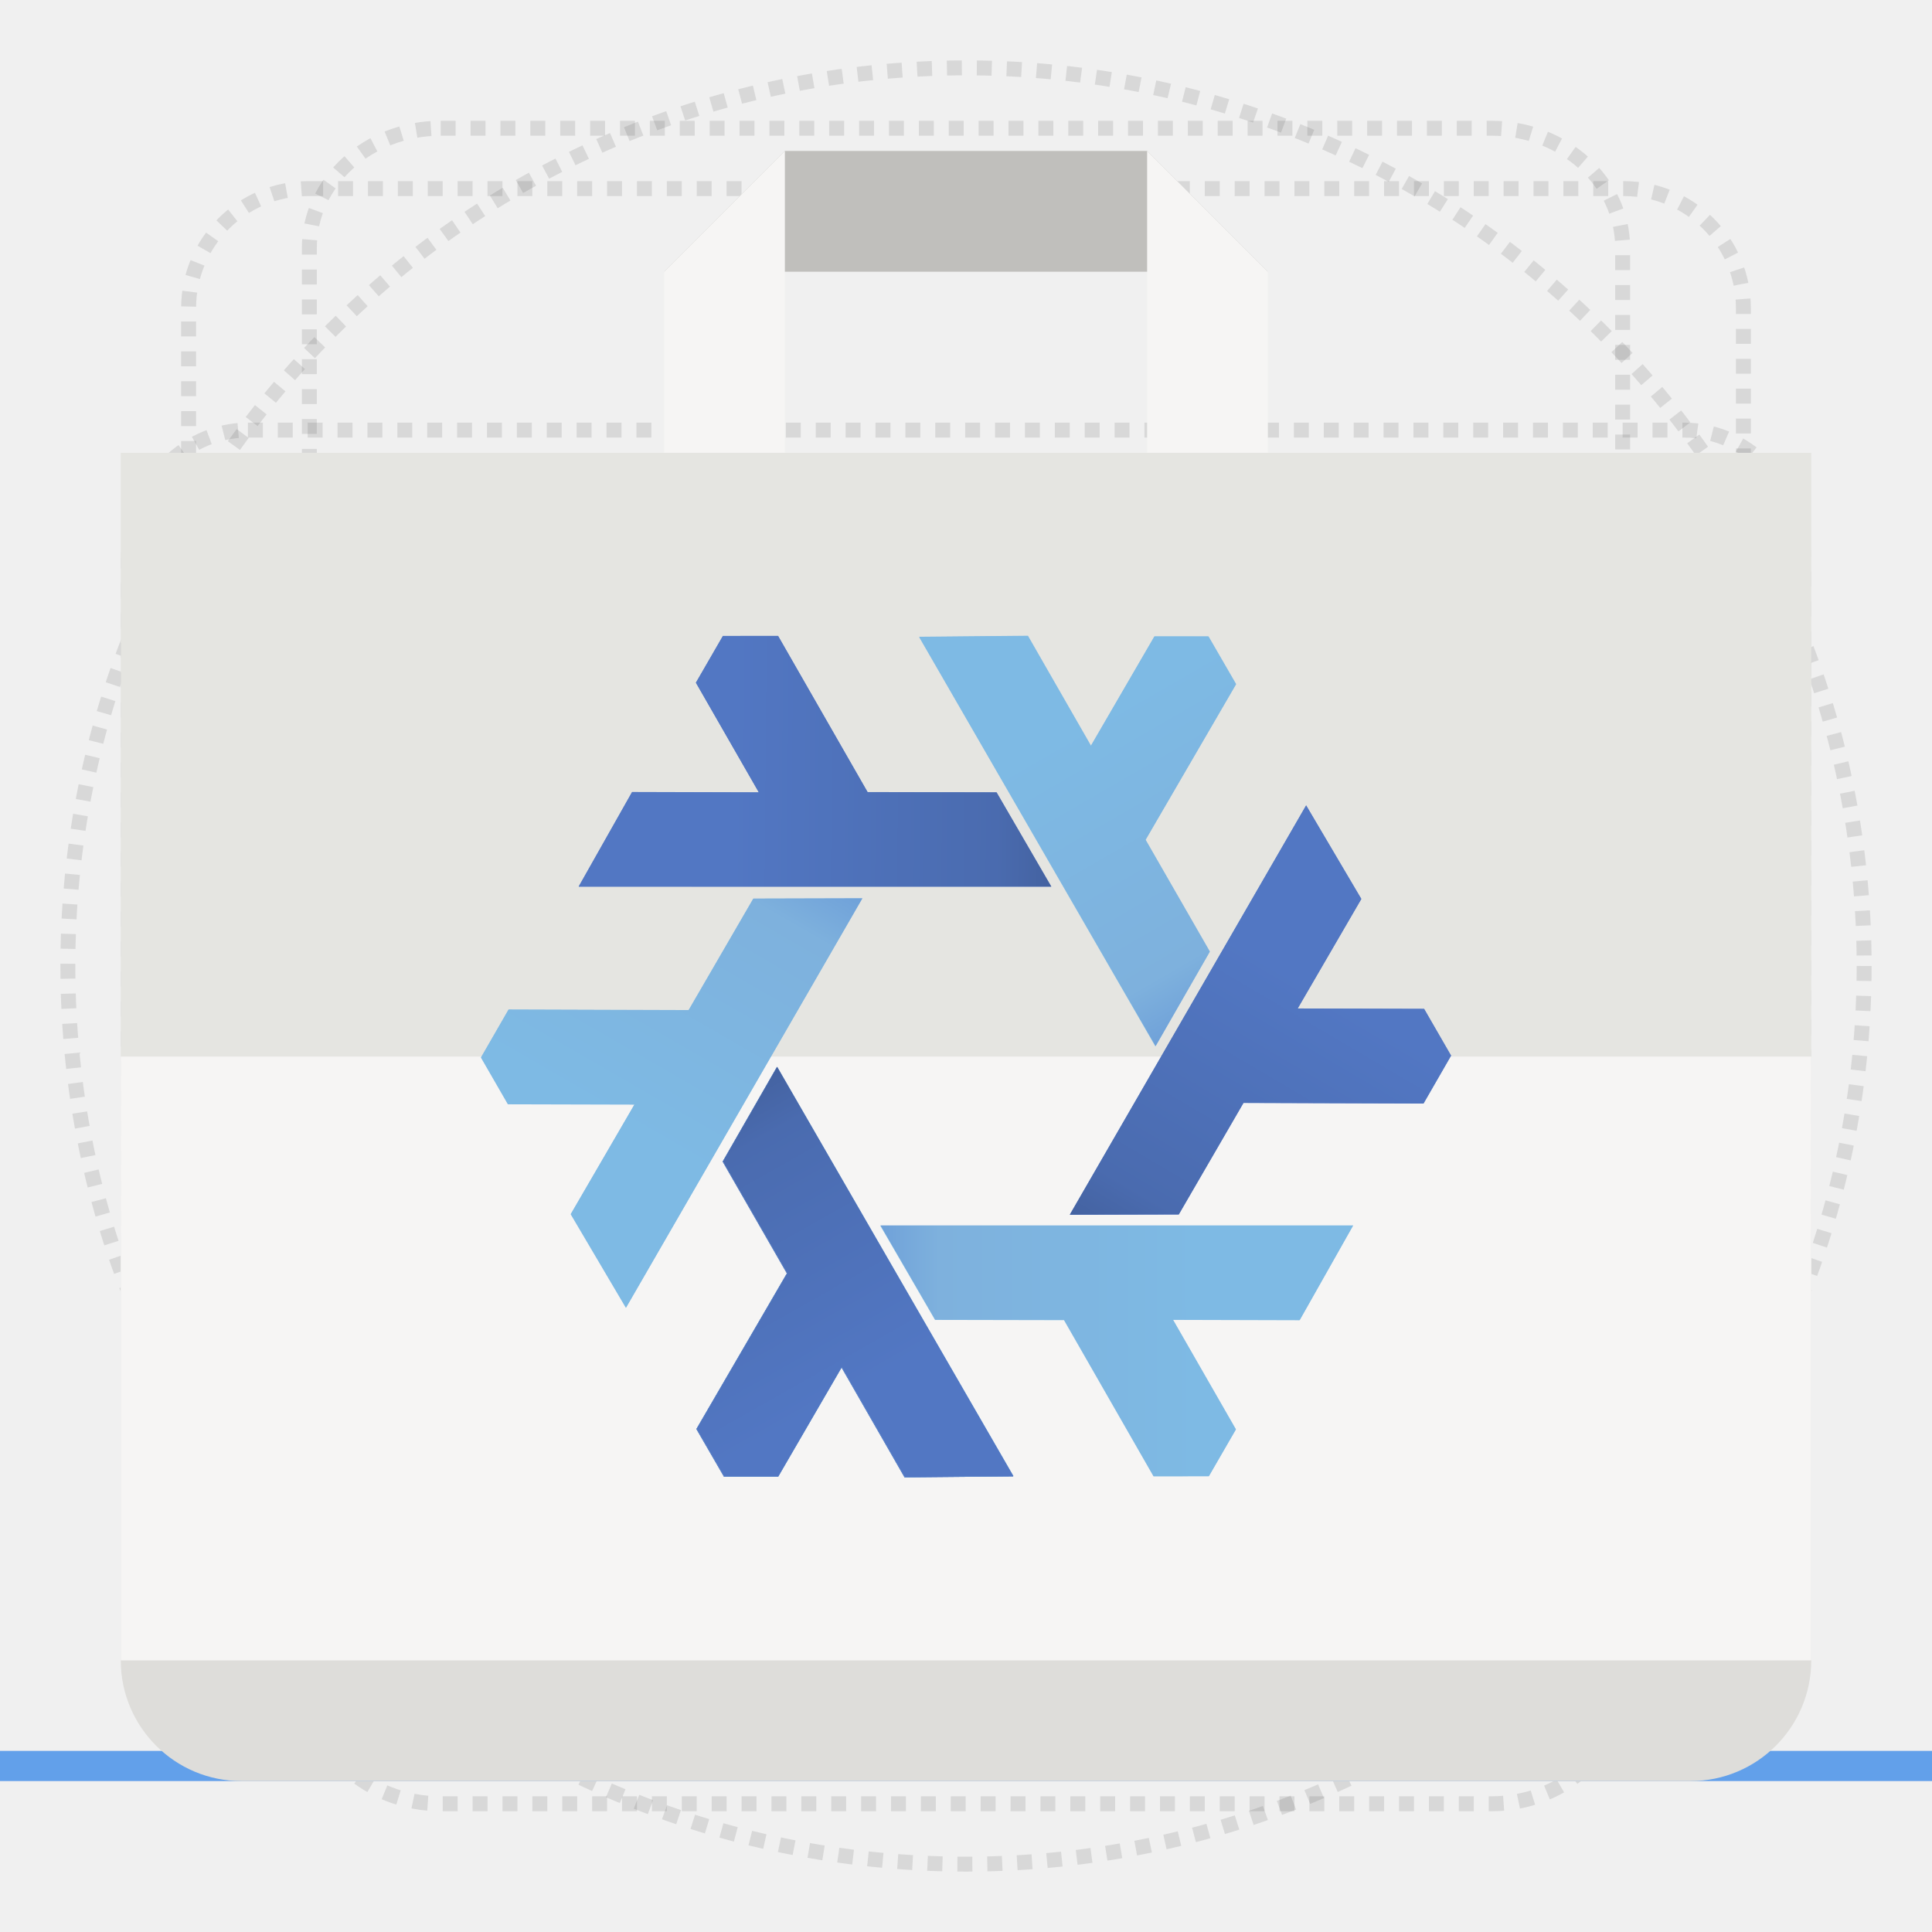
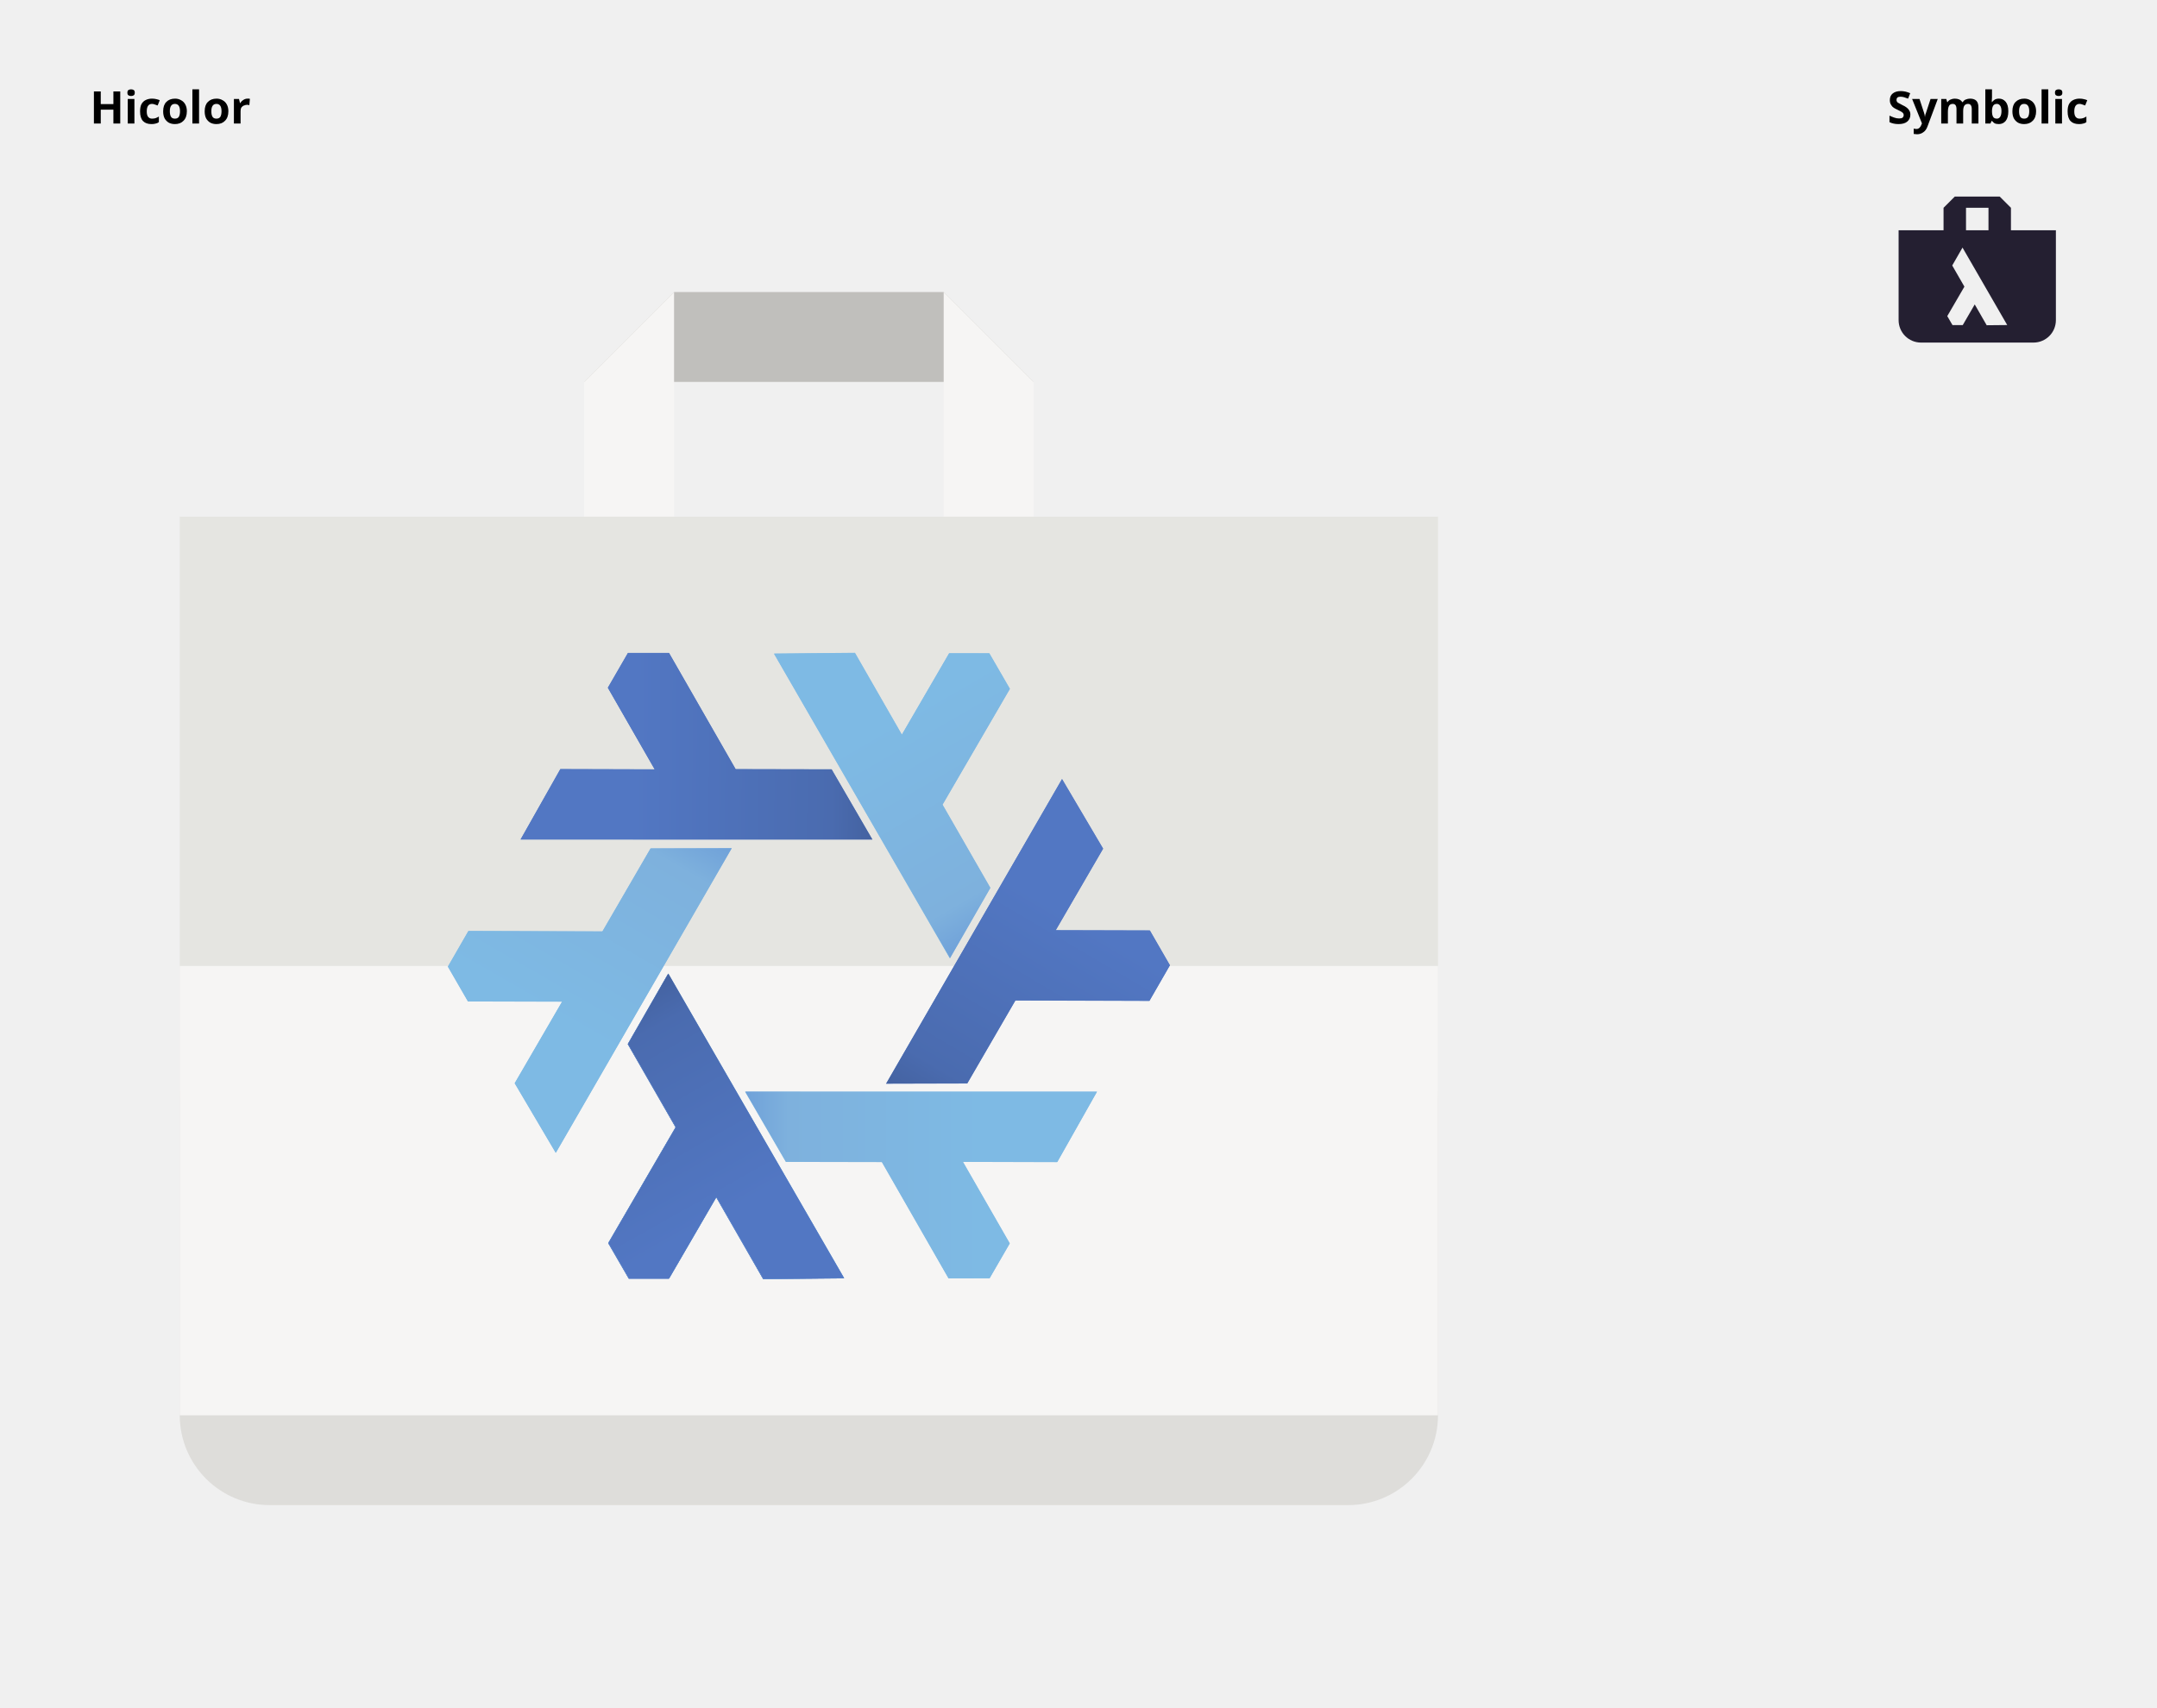
- <svg xmlns="http://www.w3.org/2000/svg" xmlns:xlink="http://www.w3.org/1999/xlink" width="128" height="128" id="svg11300" version="1.0" style="display:inline;enable-background:new" viewBox="0 0 128 128" xml:space="preserve">
+ <svg xmlns="http://www.w3.org/2000/svg" xmlns:xlink="http://www.w3.org/1999/xlink" width="192" height="152" id="svg11300" version="1.0" style="display:inline;enable-background:new" viewBox="0 0 192 152" xml:space="preserve">
  <defs id="defs3">
-     <linearGradient y2="236" x2="96" y1="236" x1="32" gradientTransform="translate(604.8168,170.5864)" gradientUnits="userSpaceOnUse" id="linearGradient1099" xlink:href="#linearGradient1036" />
-     <linearGradient id="linearGradient1036">
-       <stop id="stop1032" offset="0" style="stop-color:#d5d3cf;stop-opacity:1;" />
-       <stop id="stop1034" offset="1" style="stop-color:#f6f5f4;stop-opacity:1" />
+     <linearGradient id="linearGradient10749">
+       <stop style="stop-color:#312c48;stop-opacity:1;" offset="0" id="stop10745" />
+       <stop style="stop-color:#241f31;stop-opacity:1;" offset="1" id="stop10747" />
    </linearGradient>
-     <radialGradient r="32" fy="-76" fx="-244" cy="-76" cx="-244" gradientTransform="matrix(0.8833333,0,0,0.8833333,-460.3502,463.1197)" gradientUnits="userSpaceOnUse" id="radialGradient1103" xlink:href="#linearGradient1069" />
-     <linearGradient id="linearGradient1069">
-       <stop id="stop1065" offset="0" style="stop-color:#d5d3cf;stop-opacity:1" />
-       <stop id="stop1067-1" offset="1" style="stop-color:#949390;stop-opacity:1" />
+     <linearGradient xlink:href="#linearGradient1096" id="linearGradient5591-3" gradientUnits="userSpaceOnUse" gradientTransform="matrix(0.25,0,0,0.25,42.99999,359.5)" x1="48" y1="44" x2="464" y2="44" />
+     <linearGradient id="linearGradient1096">
+       <stop id="stop1084" offset="0" style="stop-color:#3d3846;stop-opacity:1" />
+       <stop style="stop-color:#77767b;stop-opacity:1" offset="0.05" id="stop1086" />
+       <stop id="stop1088" offset="0.1" style="stop-color:#5e5c64;stop-opacity:1" />
+       <stop style="stop-color:#504e56;stop-opacity:1" offset="0.9" id="stop1090" />
+       <stop id="stop1092" offset="0.95" style="stop-color:#77767b;stop-opacity:1" />
+       <stop id="stop1094" offset="1" style="stop-color:#3d3846;stop-opacity:1" />
    </linearGradient>
-     <linearGradient gradientUnits="userSpaceOnUse" y2="232" x2="64" y1="262.5" x1="64" id="linearGradient1027" xlink:href="#linearGradient1025" gradientTransform="translate(-470.5864,432.8168)" />
-     <linearGradient id="linearGradient1025">
-       <stop id="stop1021" offset="0" style="stop-color:#9a9996;stop-opacity:1" />
-       <stop id="stop1023" offset="1" style="stop-color:#77767b;stop-opacity:1" />
+     <linearGradient xlink:href="#linearGradient1110" id="linearGradient2224-6" gradientUnits="userSpaceOnUse" x1="12" y1="232" x2="112.041" y2="252.988" gradientTransform="translate(43,134.5)" />
+     <linearGradient id="linearGradient1110">
+       <stop style="stop-color:#77767b;stop-opacity:1" offset="0" id="stop1102" />
+       <stop style="stop-color:#9a9996;stop-opacity:1" offset="0.384" id="stop1104" />
+       <stop style="stop-color:#77767b;stop-opacity:1" offset="0.721" id="stop1106" />
+       <stop style="stop-color:#68666f;stop-opacity:1" offset="1" id="stop1108" />
    </linearGradient>
-     <clipPath clipPathUnits="userSpaceOnUse" id="clipPath1609-7">
-       <path id="path1611-5" d="m 252,116 28,-28 v -8 h -36 v 36 z" style="fill:#e74747;stroke:none;stroke-width:0.25px;stroke-linecap:butt;stroke-linejoin:miter;stroke-opacity:1" />
-     </clipPath>
    <linearGradient id="linearGradient5562">
      <stop style="stop-color:#699ad7;stop-opacity:1" offset="0" id="stop5564" />
      <stop id="stop5566" offset="0.243" style="stop-color:#7eb1dd;stop-opacity:1" />
      <stop style="stop-color:#7ebae4;stop-opacity:1" offset="1" id="stop5568" />
    </linearGradient>
    <linearGradient id="linearGradient5053">
      <stop style="stop-color:#415e9a;stop-opacity:1" offset="0" id="stop5055" />
      <stop id="stop5057" offset="0.232" style="stop-color:#4a6baf;stop-opacity:1" />
      <stop style="stop-color:#5277c3;stop-opacity:1" offset="1" id="stop5059" />
    </linearGradient>
    <linearGradient id="linearGradient5960">
      <stop id="stop5962" offset="0" style="stop-color:#637ddf;stop-opacity:1" />
      <stop style="stop-color:#649afa;stop-opacity:1" offset="0.232" id="stop5964" />
      <stop id="stop5966" offset="1" style="stop-color:#719efa;stop-opacity:1" />
    </linearGradient>
    <linearGradient id="linearGradient5867">
      <stop style="stop-color:#7363df;stop-opacity:1" offset="0" id="stop5869" />
      <stop id="stop5871" offset="0.232" style="stop-color:#6478fa;stop-opacity:1" />
      <stop style="stop-color:#719efa;stop-opacity:1" offset="1" id="stop5873" />
    </linearGradient>
-     <linearGradient y2="515.971" x2="282.261" y1="338.624" x1="213.956" gradientTransform="translate(983.3608,601.3889)" gradientUnits="userSpaceOnUse" id="linearGradient5855" xlink:href="#linearGradient5960" />
    <linearGradient y2="515.971" x2="282.261" y1="338.624" x1="213.956" gradientTransform="translate(-197.7517,-337.1451)" gradientUnits="userSpaceOnUse" id="linearGradient5855-8" xlink:href="#linearGradient5867" />
    <linearGradient y2="247.582" x2="-702.753" y1="102.747" x1="-775.208" gradientTransform="translate(983.3608,601.3889)" gradientUnits="userSpaceOnUse" id="linearGradient4544" xlink:href="#linearGradient5960" />
    <clipPath id="clipPath4501" clipPathUnits="userSpaceOnUse">
      <circle r="241.066" cy="686.095" cx="335.14" id="circle4503" style="color:#000000;clip-rule:nonzero;display:inline;overflow:visible;visibility:visible;opacity:1;isolation:auto;mix-blend-mode:normal;color-interpolation:sRGB;color-interpolation-filters:linearRGB;solid-color:#000000;solid-opacity:1;fill:#adadad;fill-opacity:1;fill-rule:evenodd;stroke:none;stroke-width:3;stroke-linecap:butt;stroke-linejoin:round;stroke-miterlimit:4;stroke-dasharray:none;stroke-dashoffset:0;stroke-opacity:1;marker:none;color-rendering:auto;image-rendering:auto;shape-rendering:auto;text-rendering:auto;enable-background:accumulate" />
    </clipPath>
    <clipPath id="clipPath5410" clipPathUnits="userSpaceOnUse">
      <circle r="241.137" cy="340.99" cx="335.981" id="circle5412" style="color:#000000;clip-rule:nonzero;display:inline;overflow:visible;visibility:visible;opacity:1;isolation:auto;mix-blend-mode:normal;color-interpolation:sRGB;color-interpolation-filters:linearRGB;solid-color:#000000;solid-opacity:1;fill:#ffffff;fill-opacity:1;fill-rule:evenodd;stroke:none;stroke-width:3;stroke-linecap:butt;stroke-linejoin:round;stroke-miterlimit:4;stroke-dasharray:none;stroke-dashoffset:0;stroke-opacity:1;marker:none;color-rendering:auto;image-rendering:auto;shape-rendering:auto;text-rendering:auto;enable-background:accumulate" />
    </clipPath>
    <linearGradient xlink:href="#linearGradient5053" id="linearGradient5137" gradientUnits="userSpaceOnUse" gradientTransform="translate(864.5506,-2197.497)" x1="-584.199" y1="782.336" x2="-496.297" y2="937.714" />
    <linearGradient xlink:href="#linearGradient5562" id="linearGradient5162" gradientUnits="userSpaceOnUse" gradientTransform="translate(70.50506,-1761.308)" x1="200.597" y1="351.411" x2="290.087" y2="506.188" />
+     <linearGradient xlink:href="#linearGradient10749" id="linearGradient10751" x1="109.134" y1="414.366" x2="109.134" y2="318.176" gradientUnits="userSpaceOnUse" gradientTransform="translate(113.7786,108.6086)" />
+     <linearGradient y2="515.971" x2="282.261" y1="338.624" x1="213.956" gradientTransform="translate(983.3608,601.3889)" gradientUnits="userSpaceOnUse" id="linearGradient5855" xlink:href="#linearGradient5960" />
    <linearGradient xlink:href="#linearGradient5562" id="linearGradient4328" gradientUnits="userSpaceOnUse" gradientTransform="translate(70.65034,-1055.151)" x1="200.597" y1="351.411" x2="290.087" y2="506.188" />
    <linearGradient xlink:href="#linearGradient5053" id="linearGradient4330" gradientUnits="userSpaceOnUse" gradientTransform="translate(864.6959,-1491.341)" x1="-584.199" y1="782.336" x2="-496.297" y2="937.714" />
  </defs>
-   <g id="layer1" style="display:inline" transform="translate(0,-172)">
+   <g id="layer1" style="display:inline" transform="translate(8,-156)">
+     <g id="layer4" style="display:inline">
+       <rect y="172" x="9.2651362e-08" height="128" width="128" id="hicolor" style="display:inline;overflow:visible;visibility:visible;fill:#f0f0f0;fill-opacity:0;fill-rule:nonzero;stroke:none;stroke-width:0.5;marker:none;enable-background:accumulate" />
+       <rect style="display:inline;overflow:visible;visibility:visible;fill:#f0f0f0;fill-opacity:0;fill-rule:nonzero;stroke:none;stroke-width:0.5;marker:none;enable-background:accumulate" id="symbolic" width="16" height="16" x="160" y="172" />
+     </g>
    <g id="layer2" style="display:inline">
      <g style="display:inline;fill:#000000;enable-background:new" transform="matrix(7.991171,0,0,8.003641,-167.7909,-4846.078)" id="g12027" />
-       <rect style="display:inline;overflow:visible;visibility:visible;fill:#f0f0f0;fill-opacity:1;fill-rule:nonzero;stroke:none;stroke-width:0.5;marker:none;enable-background:accumulate" id="rect13805" width="128" height="128" x="9.2651362e-08" y="172" />
+       <rect style="display:inline;overflow:visible;visibility:visible;fill:#f0f0f0;fill-opacity:1;fill-rule:nonzero;stroke:none;stroke-width:0.5;marker:none;enable-background:accumulate" id="128" width="128" height="128" x="9.2651362e-08" y="172" />
      <g id="g883" style="fill:none;fill-opacity:0.251;stroke:#a579b3;stroke-opacity:1" transform="translate(-24,24)" />
      <g id="g900" style="fill:none;fill-opacity:0.251;stroke:#a579b3;stroke-opacity:1" transform="translate(-24,24)" />
-       <rect y="172" x="160" height="16" width="16" id="rect859" style="display:inline;overflow:visible;visibility:visible;fill:#f0f0f0;fill-opacity:1;fill-rule:nonzero;stroke:none;stroke-width:0.5;marker:none;enable-background:accumulate" />
-       <text xml:space="preserve" style="font-style:normal;font-variant:normal;font-weight:bold;font-stretch:normal;font-size:4px;line-height:125%;font-family:Cantarell;-inkscape-font-specification:'Cantarell, Bold';text-align:start;writing-mode:lr-tb;text-anchor:start;display:inline;fill:#000000;fill-opacity:1;stroke:none;stroke-width:0.333;enable-background:new" x="0" y="164" id="text863">
-         <tspan style="font-size:4px;stroke-width:0.333" id="tspan861" x="0" y="164">Hicolor</tspan>
+       <rect y="172" x="160" height="16" width="16" id="16" style="display:inline;overflow:visible;visibility:visible;fill:#f0f0f0;fill-opacity:1;fill-rule:nonzero;stroke:none;stroke-width:0.5;marker:none;enable-background:accumulate" />
+       <text xml:space="preserve" style="font-style:normal;font-variant:normal;font-weight:bold;font-stretch:normal;font-size:4px;line-height:125%;font-family:Cantarell;-inkscape-font-specification:'Cantarell, Bold';text-align:start;writing-mode:lr-tb;text-anchor:start;display:inline;fill:#000000;fill-opacity:1;stroke:none;stroke-width:0.333;enable-background:new" x="0" y="167" id="text863">
+         <tspan style="font-size:4px;stroke-width:0.333" id="tspan861" x="0" y="167">Hicolor</tspan>
      </text>
-       <text id="text867" y="164" x="160" style="font-style:normal;font-variant:normal;font-weight:bold;font-stretch:normal;font-size:4px;line-height:125%;font-family:Cantarell;-inkscape-font-specification:'Cantarell, Bold';text-align:start;writing-mode:lr-tb;text-anchor:start;display:inline;fill:#000000;fill-opacity:1;stroke:none;stroke-width:0.333;enable-background:new" xml:space="preserve">
-         <tspan y="164" x="160" id="tspan865" style="font-size:4px;stroke-width:0.333">Symbolic</tspan>
+       <text id="text867" y="167" x="160" style="font-style:normal;font-variant:normal;font-weight:bold;font-stretch:normal;font-size:4px;line-height:125%;font-family:Cantarell;-inkscape-font-specification:'Cantarell, Bold';text-align:start;writing-mode:lr-tb;text-anchor:start;display:inline;fill:#000000;fill-opacity:1;stroke:none;stroke-width:0.333;enable-background:new" xml:space="preserve">
+         <tspan y="167" x="160" id="tspan865" style="font-size:4px;stroke-width:0.333">Symbolic</tspan>
      </text>
    </g>
-     <g id="layer9" style="display:inline" />
-     <g id="layer3" style="display:inline">
+     <g id="layer9" style="display:inline">
+       <g id="g1001" transform="translate(-43,-134.5)" style="display:none">
+         <rect style="display:inline;fill:url(#linearGradient5591-3);fill-opacity:1;stroke:none;stroke-width:0.25;stroke-linecap:butt;stroke-linejoin:miter;stroke-miterlimit:4;stroke-dasharray:none;stroke-dashoffset:0;stroke-opacity:1;marker:none;marker-start:none;marker-mid:none;marker-end:none;paint-order:normal;enable-background:new" id="rect5550-7" width="104" height="94" x="55" y="328.5" rx="8" ry="8" />
+         <rect ry="8" rx="8" y="318.5" x="55" height="96" width="104" id="rect211-5" style="font-variation-settings:normal;display:inline;fill:url(#linearGradient2224-6);fill-opacity:1;stroke:none;stroke-width:0.011px;stroke-linecap:butt;stroke-linejoin:miter;stroke-miterlimit:4;stroke-dasharray:none;stroke-dashoffset:0;stroke-opacity:1;marker:none;marker-start:none;marker-mid:none;marker-end:none;paint-order:normal;enable-background:new;stop-color:#000000" />
+         <rect y="429.109" x="170.779" height="92" width="100" id="rect5552-3" style="font-variation-settings:normal;display:inline;fill:url(#linearGradient10751);fill-opacity:1;stroke:none;stroke-width:0.011px;stroke-linecap:butt;stroke-linejoin:miter;stroke-miterlimit:4;stroke-dasharray:none;stroke-dashoffset:0;stroke-opacity:1;marker:none;marker-start:none;marker-mid:none;marker-end:none;paint-order:normal;enable-background:new;stop-color:#000000" rx="6" />
+       </g>
+       <g id="g3934" style="display:inline;enable-background:new" transform="translate(-2.8008857e-5,-8.8e-4)">
+         <g id="g248" transform="translate(2.8101508e-5,174.0009)">
+           <path d="m 44,16 8,-8 h 24 l 8,8 z m 0,0" fill="#c0bfbc" id="path215" style="display:inline" />
+           <path d="m 52,8 -8,8 v 16 h 8 z m 0,0" fill="#f6f5f4" id="path217" style="display:inline" />
+           <path d="m 76,8 8,8 v 16 h -8 z m 0,0" fill="#f6f5f4" id="path219" style="display:inline" />
+           <path d="m 16,72 h 96 c 4.418,0 8,3.582 8,8 v 28 c 0,4.418 -3.582,8 -8,8 H 16 c -4.418,0 -8,-3.582 -8,-8 V 80 c 0,-4.418 3.582,-8 8,-8 z m 0,0" fill="#deddda" id="path221" style="display:inline" />
+           <path d="m 8,28 h 112 v 80 H 8 Z m 0,0" fill="#e5e5e1" id="path223" style="display:inline" />
+           <path d="m 8,68 h 112 v 40 H 8 Z m 0,0" fill="#f6f5f4" id="path225" style="display:inline" />
+         </g>
+         <g id="g586" transform="matrix(0.1281088,0,0,0.1281088,31.86155,214.137)">
+           <g id="layer7" style="display:none" transform="translate(-23.75651,-24.84972)">
+             <rect transform="translate(-132.5822,958.0402)" style="color:#000000;clip-rule:nonzero;display:inline;overflow:visible;visibility:visible;opacity:1;isolation:auto;mix-blend-mode:normal;color-interpolation:sRGB;color-interpolation-filters:linearRGB;solid-color:#000000;solid-opacity:1;fill:#ffffff;fill-opacity:1;fill-rule:evenodd;stroke:none;stroke-width:3;stroke-linecap:butt;stroke-linejoin:round;stroke-miterlimit:4;stroke-dasharray:none;stroke-dashoffset:0;stroke-opacity:1;marker:none;color-rendering:auto;image-rendering:auto;shape-rendering:auto;text-rendering:auto;enable-background:accumulate" id="rect5389" width="1543.428" height="483.744" x="132.582" y="-957.778" />
+           </g>
+           <g id="layer6-1" style="display:none" transform="translate(-156.3387,933.1905)">
+             <rect y="-958.028" x="132.651" height="484.304" width="550.416" id="rect5379-2" style="color:#000000;clip-rule:nonzero;display:inline;overflow:visible;visibility:visible;opacity:1;isolation:auto;mix-blend-mode:normal;color-interpolation:sRGB;color-interpolation-filters:linearRGB;solid-color:#000000;solid-opacity:1;fill:#5c201e;fill-opacity:1;fill-rule:evenodd;stroke:none;stroke-width:3;stroke-linecap:butt;stroke-linejoin:round;stroke-miterlimit:4;stroke-dasharray:none;stroke-dashoffset:0;stroke-opacity:1;marker:none;color-rendering:auto;image-rendering:auto;shape-rendering:auto;text-rendering:auto;enable-background:accumulate" />
+             <rect style="color:#000000;clip-rule:nonzero;display:inline;overflow:visible;visibility:visible;opacity:1;isolation:auto;mix-blend-mode:normal;color-interpolation:sRGB;color-interpolation-filters:linearRGB;solid-color:#000000;solid-opacity:1;fill:#c24a46;fill-opacity:1;fill-rule:evenodd;stroke:none;stroke-width:3;stroke-linecap:butt;stroke-linejoin:round;stroke-miterlimit:4;stroke-dasharray:none;stroke-dashoffset:0;stroke-opacity:1;marker:none;color-rendering:auto;image-rendering:auto;shape-rendering:auto;text-rendering:auto;enable-background:accumulate" id="rect5372-7" width="501.944" height="434.304" x="156.123" y="-933.028" />
+             <rect style="color:#000000;clip-rule:nonzero;display:inline;overflow:visible;visibility:visible;opacity:1;isolation:auto;mix-blend-mode:normal;color-interpolation:sRGB;color-interpolation-filters:linearRGB;solid-color:#000000;solid-opacity:1;fill:#d98d8a;fill-opacity:1;fill-rule:evenodd;stroke:none;stroke-width:3;stroke-linecap:butt;stroke-linejoin:round;stroke-miterlimit:4;stroke-dasharray:none;stroke-dashoffset:0;stroke-opacity:1;marker:none;color-rendering:auto;image-rendering:auto;shape-rendering:auto;text-rendering:auto;enable-background:accumulate" id="rect5381-0" width="24.94" height="24.94" x="658.028" y="-958.04" />
+           </g>
+           <g id="layer1-6-9" style="display:inline" transform="translate(-156.3387,933.1905)">
+             <path style="color:#000000;clip-rule:nonzero;display:inline;overflow:visible;visibility:visible;opacity:1;isolation:auto;mix-blend-mode:normal;color-interpolation:sRGB;color-interpolation-filters:linearRGB;solid-color:#000000;solid-opacity:1;fill:#5277c3;fill-opacity:1;fill-rule:evenodd;stroke:none;stroke-width:3;stroke-linecap:butt;stroke-linejoin:round;stroke-miterlimit:4;stroke-dasharray:none;stroke-dashoffset:0;stroke-opacity:1;color-rendering:auto;image-rendering:auto;shape-rendering:auto;text-rendering:auto;enable-background:accumulate" d="m 309.404,-710.252 122.197,211.675 -56.157,0.527 -32.624,-56.869 -32.856,56.565 -27.902,-0.011 -14.291,-24.69 46.81,-80.49 -33.229,-57.826 z" id="path4861-3" />
+             <path style="color:#000000;clip-rule:nonzero;display:inline;overflow:visible;visibility:visible;opacity:1;isolation:auto;mix-blend-mode:normal;color-interpolation:sRGB;color-interpolation-filters:linearRGB;solid-color:#000000;solid-opacity:1;fill:#7ebae4;fill-opacity:1;fill-rule:evenodd;stroke:none;stroke-width:3;stroke-linecap:butt;stroke-linejoin:round;stroke-miterlimit:4;stroke-dasharray:none;stroke-dashoffset:0;stroke-opacity:1;color-rendering:auto;image-rendering:auto;shape-rendering:auto;text-rendering:auto;enable-background:accumulate" d="m 353.509,-797.443 -122.218,211.663 -28.535,-48.37 32.938,-56.688 -65.415,-0.172 -13.941,-24.17 14.236,-24.721 93.112,0.294 33.464,-57.69 z" id="use4863-6" />
+             <path style="color:#000000;clip-rule:nonzero;display:inline;overflow:visible;visibility:visible;opacity:1;isolation:auto;mix-blend-mode:normal;color-interpolation:sRGB;color-interpolation-filters:linearRGB;solid-color:#000000;solid-opacity:1;fill:#7ebae4;fill-opacity:1;fill-rule:evenodd;stroke:none;stroke-width:3;stroke-linecap:butt;stroke-linejoin:round;stroke-miterlimit:4;stroke-dasharray:none;stroke-dashoffset:0;stroke-opacity:1;color-rendering:auto;image-rendering:auto;shape-rendering:auto;text-rendering:auto;enable-background:accumulate" d="m 362.885,-628.243 244.414,0.012 -27.622,48.897 -65.562,-0.182 32.559,56.737 -13.961,24.159 -28.527,0.032 -46.301,-80.784 -66.693,-0.135 z" id="use4865-0" />
+             <path style="color:#000000;clip-rule:nonzero;display:inline;overflow:visible;visibility:visible;opacity:1;isolation:auto;mix-blend-mode:normal;color-interpolation:sRGB;color-interpolation-filters:linearRGB;solid-color:#000000;solid-opacity:1;fill:#7ebae4;fill-opacity:1;fill-rule:evenodd;stroke:none;stroke-width:3;stroke-linecap:butt;stroke-linejoin:round;stroke-miterlimit:4;stroke-dasharray:none;stroke-dashoffset:0;stroke-opacity:1;color-rendering:auto;image-rendering:auto;shape-rendering:auto;text-rendering:auto;enable-background:accumulate" d="m 505.143,-720.989 -122.197,-211.675 56.157,-0.527 32.624,56.869 32.856,-56.565 27.902,0.011 14.291,24.69 -46.81,80.49 33.229,57.826 z" id="use4867-6" />
+             <path id="path4873-2" d="m 309.404,-710.252 122.197,211.675 -56.157,0.527 -32.624,-56.869 -32.856,56.565 -27.902,-0.011 -14.291,-24.69 46.81,-80.49 -33.229,-57.826 z" style="color:#000000;clip-rule:nonzero;display:inline;overflow:visible;visibility:visible;opacity:1;isolation:auto;mix-blend-mode:normal;color-interpolation:sRGB;color-interpolation-filters:linearRGB;solid-color:#000000;solid-opacity:1;fill:#5277c3;fill-opacity:1;fill-rule:evenodd;stroke:none;stroke-width:3;stroke-linecap:butt;stroke-linejoin:round;stroke-miterlimit:4;stroke-dasharray:none;stroke-dashoffset:0;stroke-opacity:1;color-rendering:auto;image-rendering:auto;shape-rendering:auto;text-rendering:auto;enable-background:accumulate" />
+             <path id="use4875-6" d="m 451.336,-803.533 -244.414,-0.012 27.622,-48.897 65.562,0.182 -32.559,-56.737 13.961,-24.159 28.527,-0.032 46.301,80.784 66.693,0.135 z" style="color:#000000;clip-rule:nonzero;display:inline;overflow:visible;visibility:visible;opacity:1;isolation:auto;mix-blend-mode:normal;color-interpolation:sRGB;color-interpolation-filters:linearRGB;solid-color:#000000;solid-opacity:1;fill:#5277c3;fill-opacity:1;fill-rule:evenodd;stroke:none;stroke-width:3;stroke-linecap:butt;stroke-linejoin:round;stroke-miterlimit:4;stroke-dasharray:none;stroke-dashoffset:0;stroke-opacity:1;color-rendering:auto;image-rendering:auto;shape-rendering:auto;text-rendering:auto;enable-background:accumulate" />
+             <path id="use4877-1" d="m 460.872,-633.842 122.218,-211.663 28.535,48.37 -32.938,56.688 65.415,0.172 13.941,24.17 -14.236,24.721 -93.112,-0.294 -33.464,57.69 z" style="color:#000000;clip-rule:nonzero;display:inline;overflow:visible;visibility:visible;opacity:1;isolation:auto;mix-blend-mode:normal;color-interpolation:sRGB;color-interpolation-filters:linearRGB;solid-color:#000000;solid-opacity:1;fill:#5277c3;fill-opacity:1;fill-rule:evenodd;stroke:none;stroke-width:3;stroke-linecap:butt;stroke-linejoin:round;stroke-miterlimit:4;stroke-dasharray:none;stroke-dashoffset:0;stroke-opacity:1;color-rendering:auto;image-rendering:auto;shape-rendering:auto;text-rendering:auto;enable-background:accumulate" />
+             <g id="layer2-7-8" style="display:none" transform="translate(72.03904,-1799.448)">
+               <path d="M 460.606,594.729 209.742,594.729 84.31,377.474 209.742,160.219 l 250.864,1e-5 125.432,217.255 z" id="path6032-7" style="color:#000000;display:inline;overflow:visible;visibility:visible;opacity:0.236;fill:#4e4d52;fill-opacity:1;fill-rule:nonzero;stroke:none;stroke-width:3;stroke-linecap:butt;stroke-linejoin:round;stroke-miterlimit:4;stroke-dasharray:none;stroke-dashoffset:0;stroke-opacity:1;marker:none;enable-background:accumulate" />
+               <path transform="translate(0,-308.2677)" style="color:#000000;display:inline;overflow:visible;visibility:visible;opacity:1;fill:#4e4d52;fill-opacity:1;fill-rule:nonzero;stroke:none;stroke-width:3;stroke-linecap:butt;stroke-linejoin:round;stroke-miterlimit:4;stroke-dasharray:none;stroke-dashoffset:0;stroke-opacity:1;marker:none;enable-background:accumulate" id="path5875-9" d="m 385.592,773.067 -100.835,0 -50.417,-87.326 50.417,-87.326 100.835,10e-6 50.417,87.326 z" />
+               <path transform="translate(0,-308.2677)" id="path5851-2" d="m 1216.559,938.534 123.055,228.14 -42.681,-1.262 -43.482,-79.772 -39.651,80.327 -32.688,-19.798 53.474,-100.285 -37.116,-73.89 z" style="fill:url(#linearGradient5855);fill-opacity:1;fill-rule:evenodd;stroke:none;stroke-width:3;stroke-linecap:butt;stroke-linejoin:round;stroke-miterlimit:4;stroke-dasharray:none;stroke-opacity:1" />
+               <rect style="color:#000000;clip-rule:nonzero;display:inline;overflow:visible;visibility:visible;opacity:0.415;isolation:auto;mix-blend-mode:normal;color-interpolation:sRGB;color-interpolation-filters:linearRGB;solid-color:#000000;solid-opacity:1;fill:#c53a3a;fill-opacity:1;fill-rule:nonzero;stroke:none;stroke-width:3;stroke-linecap:butt;stroke-linejoin:round;stroke-miterlimit:4;stroke-dasharray:none;stroke-dashoffset:0;stroke-opacity:1;marker:none;color-rendering:auto;image-rendering:auto;shape-rendering:auto;text-rendering:auto;enable-background:accumulate" id="rect5884-0" width="48.835" height="226.229" x="-34.742" y="446.171" transform="rotate(-30)" />
+               <path transform="translate(0,-308.2677)" style="color:#000000;clip-rule:nonzero;display:inline;overflow:visible;visibility:visible;opacity:0.509;isolation:auto;mix-blend-mode:normal;color-interpolation:sRGB;color-interpolation-filters:linearRGB;solid-color:#000000;solid-opacity:1;fill:#000000;fill-opacity:1;fill-rule:evenodd;stroke:none;stroke-width:3;stroke-linecap:butt;stroke-linejoin:round;stroke-miterlimit:4;stroke-dasharray:none;stroke-dashoffset:0;stroke-opacity:1;marker:none;color-rendering:auto;image-rendering:auto;shape-rendering:auto;text-rendering:auto;enable-background:accumulate" id="path3428-2" d="m 251.986,878.638 -14.024,24.291 h -28.049 l -14.024,-24.291 14.024,-24.291 h 28.049 z" />
+               <use x="0" y="0" xlink:href="#rect5884-0" id="use4252-3" transform="rotate(60,268.2979,489.4515)" width="100%" height="100%" />
+               <rect style="color:#000000;clip-rule:nonzero;display:inline;overflow:visible;visibility:visible;opacity:1;isolation:auto;mix-blend-mode:normal;color-interpolation:sRGB;color-interpolation-filters:linearRGB;solid-color:#000000;solid-opacity:1;fill:#000000;fill-opacity:0.651;fill-rule:evenodd;stroke:none;stroke-width:1px;stroke-linecap:butt;stroke-linejoin:miter;stroke-miterlimit:4;stroke-dasharray:none;stroke-dashoffset:0;stroke-opacity:1;marker:none;color-rendering:auto;image-rendering:auto;shape-rendering:auto;text-rendering:auto;enable-background:accumulate" id="rect4254-7" width="5.395" height="115.126" x="545.71" y="467.07" transform="rotate(30,575.2354,-154.1339)" />
+             </g>
+           </g>
+           <g id="layer3-5" style="display:inline;opacity:1" transform="translate(-156.3387,933.1905)">
+             <path id="path3336-6" d="m 309.549,-710.388 122.197,211.675 -56.157,0.527 -32.624,-56.869 -32.856,56.565 -27.902,-0.011 -14.291,-24.69 46.81,-80.49 -33.229,-57.826 z" style="opacity:1;fill:url(#linearGradient4328);fill-opacity:1;fill-rule:evenodd;stroke:none;stroke-width:3;stroke-linecap:butt;stroke-linejoin:round;stroke-miterlimit:4;stroke-dasharray:none;stroke-opacity:1" />
+             <use height="100%" width="100%" transform="rotate(60,407.1116,-715.7872)" id="use3439-6" xlink:href="#path3336-6" y="0" x="0" />
+             <use height="100%" width="100%" transform="rotate(-60,407.3118,-715.7002)" id="use3445-0" xlink:href="#path3336-6" y="0" x="0" />
+             <use height="100%" width="100%" transform="rotate(180,407.4187,-715.7565)" id="use3449-5" xlink:href="#path3336-6" y="0" x="0" />
+             <path style="color:#000000;clip-rule:nonzero;display:inline;overflow:visible;visibility:visible;opacity:1;isolation:auto;mix-blend-mode:normal;color-interpolation:sRGB;color-interpolation-filters:linearRGB;solid-color:#000000;solid-opacity:1;fill:url(#linearGradient4330);fill-opacity:1;fill-rule:evenodd;stroke:none;stroke-width:3;stroke-linecap:butt;stroke-linejoin:round;stroke-miterlimit:4;stroke-dasharray:none;stroke-dashoffset:0;stroke-opacity:1;color-rendering:auto;image-rendering:auto;shape-rendering:auto;text-rendering:auto;enable-background:accumulate" d="m 309.549,-710.388 122.197,211.675 -56.157,0.527 -32.624,-56.869 -32.856,56.565 -27.902,-0.011 -14.291,-24.69 46.81,-80.49 -33.229,-57.826 z" id="path4260-0" />
+             <use height="100%" width="100%" transform="rotate(120,407.3392,-716.0836)" id="use4354-5" xlink:href="#path4260-0" y="0" x="0" style="display:inline" />
+             <use height="100%" width="100%" transform="rotate(-120,407.2882,-715.87)" id="use4362-2" xlink:href="#path4260-0" y="0" x="0" style="display:inline" />
+           </g>
+         </g>
+       </g>
+     </g>
+     <g id="layer3" style="display:none">
      <circle cx="64" cy="236" r="59.504" id="circle2892" style="display:inline;opacity:0.1;vector-effect:none;fill:none;fill-opacity:1;stroke:#000000;stroke-width:0.99;stroke-linecap:butt;stroke-linejoin:miter;stroke-miterlimit:4;stroke-dasharray:0.99, 0.99;stroke-dashoffset:0;stroke-opacity:1;marker:none;marker-start:none;marker-mid:none;marker-end:none;paint-order:normal;enable-background:new" />
      <rect ry="7.929" rx="8.701" y="180.495" x="20.495" height="111.01" width="87.01" id="rect2894" style="display:inline;opacity:0.1;vector-effect:none;fill:none;fill-opacity:1;stroke:#000000;stroke-width:0.99;stroke-linecap:butt;stroke-linejoin:miter;stroke-miterlimit:4;stroke-dasharray:0.99, 0.99;stroke-dashoffset:0;stroke-opacity:1;marker:none;marker-start:none;marker-mid:none;marker-end:none;paint-order:normal;enable-background:new" />
      <rect ry="7.924" rx="7.924" y="184.495" x="12.495" height="103.01" width="103.01" id="rect2896" style="display:inline;opacity:0.1;vector-effect:none;fill:none;fill-opacity:1;stroke:#000000;stroke-width:0.99;stroke-linecap:butt;stroke-linejoin:miter;stroke-miterlimit:4;stroke-dasharray:0.99, 0.99;stroke-dashoffset:0;stroke-opacity:1;marker:none;marker-start:none;marker-mid:none;marker-end:none;paint-order:normal;enable-background:new" />
      <rect ry="8.701" rx="7.929" y="200.495" x="8.495" height="87.01" width="111.01" id="rect2898" style="display:inline;opacity:0.1;vector-effect:none;fill:none;fill-opacity:1;stroke:#000000;stroke-width:0.99;stroke-linecap:butt;stroke-linejoin:miter;stroke-miterlimit:4;stroke-dasharray:0.99, 0.99;stroke-dashoffset:0;stroke-opacity:1;marker:none;marker-start:none;marker-mid:none;marker-end:none;paint-order:normal;enable-background:new" />
      <path id="path2900" d="M 2.6203015e-5,289 H 128" style="display:inline;fill:none;stroke:#62a0ea;stroke-width:2;stroke-linecap:butt;stroke-linejoin:miter;stroke-miterlimit:4;stroke-dasharray:none;stroke-opacity:1;enable-background:new" />
    </g>
-     <g id="g248" transform="translate(2.8101508e-5,174.0009)">
-       <path d="m 44,16 8,-8 h 24 l 8,8 z m 0,0" fill="#c0bfbc" id="path215" style="display:inline" />
-       <path d="m 52,8 -8,8 v 16 h 8 z m 0,0" fill="#f6f5f4" id="path217" style="display:inline" />
-       <path d="m 76,8 8,8 v 16 h -8 z m 0,0" fill="#f6f5f4" id="path219" style="display:inline" />
-       <path d="m 16,72 h 96 c 4.418,0 8,3.582 8,8 v 28 c 0,4.418 -3.582,8 -8,8 H 16 c -4.418,0 -8,-3.582 -8,-8 V 80 c 0,-4.418 3.582,-8 8,-8 z m 0,0" fill="#deddda" id="path221" style="display:inline" />
-       <path d="m 8,28 h 112 v 80 H 8 Z m 0,0" fill="#e5e5e1" id="path223" style="display:inline" />
-       <path d="m 8,68 h 112 v 40 H 8 Z m 0,0" fill="#f6f5f4" id="path225" style="display:inline" />
+     <g id="g671" style="display:inline;fill:#241f31;fill-opacity:1;enable-background:new">
+       <g id="g3322" transform="translate(160,172.5)" style="fill:#241f31;fill-opacity:1">
+         <path id="path2765" d="m 1,4 v 8 c 0,1.109 0.891,2 2,2 h 10 c 1.109,0 2,-0.891 2,-2 V 4 Z m 5.688,1.543 3.98,6.896 -1.828,0.018 -1.064,-1.854 -1.068,1.842 H 5.797 L 5.332,11.643 6.857,9.02 5.773,7.137 Z" style="fill:#241f31;fill-opacity:1" />
+         <path d="M 6,1 5,2 V 5 H 7 V 2 h 2 v 3 h 2 V 2 L 10,1 Z m 0,0" id="path2767" style="fill:#241f31;fill-opacity:1" />
+       </g>
+       <g style="display:inline;fill:#241f31;enable-background:new" id="layer9-6-5" transform="translate(46,-301)" />
+       <g id="layer10-9" transform="translate(46,-301)" style="display:inline;fill:#241f31;enable-background:new" />
+       <g id="layer12-2" transform="translate(46,-301)" style="display:inline;fill:#241f31;enable-background:new" />
+       <g id="layer13-2" transform="translate(46,-301)" style="display:inline;fill:#241f31;enable-background:new" />
+       <g id="layer14-8" transform="translate(46,-301)" style="display:inline;fill:#241f31;enable-background:new" />
+       <g style="display:inline;fill:#241f31;enable-background:new" id="layer15-9" transform="translate(46,-301)" />
+       <g style="display:inline;fill:#241f31;enable-background:new" id="g4953-7" transform="translate(46,-301)" />
    </g>
-     <g id="g586" transform="matrix(0.1281088,0,0,0.1281088,31.86155,214.137)">
-       <g id="layer7" style="display:none" transform="translate(-23.75651,-24.84972)">
-         <rect transform="translate(-132.5822,958.0402)" style="color:#000000;clip-rule:nonzero;display:inline;overflow:visible;visibility:visible;opacity:1;isolation:auto;mix-blend-mode:normal;color-interpolation:sRGB;color-interpolation-filters:linearRGB;solid-color:#000000;solid-opacity:1;fill:#ffffff;fill-opacity:1;fill-rule:evenodd;stroke:none;stroke-width:3;stroke-linecap:butt;stroke-linejoin:round;stroke-miterlimit:4;stroke-dasharray:none;stroke-dashoffset:0;stroke-opacity:1;marker:none;color-rendering:auto;image-rendering:auto;shape-rendering:auto;text-rendering:auto;enable-background:accumulate" id="rect5389" width="1543.428" height="483.744" x="132.582" y="-957.778" />
-       </g>
-       <g id="layer6" style="display:none" transform="translate(-156.3387,933.1905)">
-         <rect y="-958.028" x="132.651" height="484.304" width="550.416" id="rect5379" style="color:#000000;clip-rule:nonzero;display:inline;overflow:visible;visibility:visible;opacity:1;isolation:auto;mix-blend-mode:normal;color-interpolation:sRGB;color-interpolation-filters:linearRGB;solid-color:#000000;solid-opacity:1;fill:#5c201e;fill-opacity:1;fill-rule:evenodd;stroke:none;stroke-width:3;stroke-linecap:butt;stroke-linejoin:round;stroke-miterlimit:4;stroke-dasharray:none;stroke-dashoffset:0;stroke-opacity:1;marker:none;color-rendering:auto;image-rendering:auto;shape-rendering:auto;text-rendering:auto;enable-background:accumulate" />
-         <rect style="color:#000000;clip-rule:nonzero;display:inline;overflow:visible;visibility:visible;opacity:1;isolation:auto;mix-blend-mode:normal;color-interpolation:sRGB;color-interpolation-filters:linearRGB;solid-color:#000000;solid-opacity:1;fill:#c24a46;fill-opacity:1;fill-rule:evenodd;stroke:none;stroke-width:3;stroke-linecap:butt;stroke-linejoin:round;stroke-miterlimit:4;stroke-dasharray:none;stroke-dashoffset:0;stroke-opacity:1;marker:none;color-rendering:auto;image-rendering:auto;shape-rendering:auto;text-rendering:auto;enable-background:accumulate" id="rect5372" width="501.944" height="434.304" x="156.123" y="-933.028" />
-         <rect style="color:#000000;clip-rule:nonzero;display:inline;overflow:visible;visibility:visible;opacity:1;isolation:auto;mix-blend-mode:normal;color-interpolation:sRGB;color-interpolation-filters:linearRGB;solid-color:#000000;solid-opacity:1;fill:#d98d8a;fill-opacity:1;fill-rule:evenodd;stroke:none;stroke-width:3;stroke-linecap:butt;stroke-linejoin:round;stroke-miterlimit:4;stroke-dasharray:none;stroke-dashoffset:0;stroke-opacity:1;marker:none;color-rendering:auto;image-rendering:auto;shape-rendering:auto;text-rendering:auto;enable-background:accumulate" id="rect5381" width="24.94" height="24.94" x="658.028" y="-958.04" />
-       </g>
-       <g id="layer1-6" style="display:inline" transform="translate(-156.3387,933.1905)">
-         <path style="color:#000000;clip-rule:nonzero;display:inline;overflow:visible;visibility:visible;opacity:1;isolation:auto;mix-blend-mode:normal;color-interpolation:sRGB;color-interpolation-filters:linearRGB;solid-color:#000000;solid-opacity:1;fill:#5277c3;fill-opacity:1;fill-rule:evenodd;stroke:none;stroke-width:3;stroke-linecap:butt;stroke-linejoin:round;stroke-miterlimit:4;stroke-dasharray:none;stroke-dashoffset:0;stroke-opacity:1;color-rendering:auto;image-rendering:auto;shape-rendering:auto;text-rendering:auto;enable-background:accumulate" d="m 309.404,-710.252 122.197,211.675 -56.157,0.527 -32.624,-56.869 -32.856,56.565 -27.902,-0.011 -14.291,-24.69 46.81,-80.49 -33.229,-57.826 z" id="path4861" />
-         <path style="color:#000000;clip-rule:nonzero;display:inline;overflow:visible;visibility:visible;opacity:1;isolation:auto;mix-blend-mode:normal;color-interpolation:sRGB;color-interpolation-filters:linearRGB;solid-color:#000000;solid-opacity:1;fill:#7ebae4;fill-opacity:1;fill-rule:evenodd;stroke:none;stroke-width:3;stroke-linecap:butt;stroke-linejoin:round;stroke-miterlimit:4;stroke-dasharray:none;stroke-dashoffset:0;stroke-opacity:1;color-rendering:auto;image-rendering:auto;shape-rendering:auto;text-rendering:auto;enable-background:accumulate" d="m 353.509,-797.443 -122.218,211.663 -28.535,-48.37 32.938,-56.688 -65.415,-0.172 -13.941,-24.17 14.236,-24.721 93.112,0.294 33.464,-57.69 z" id="use4863" />
-         <path style="color:#000000;clip-rule:nonzero;display:inline;overflow:visible;visibility:visible;opacity:1;isolation:auto;mix-blend-mode:normal;color-interpolation:sRGB;color-interpolation-filters:linearRGB;solid-color:#000000;solid-opacity:1;fill:#7ebae4;fill-opacity:1;fill-rule:evenodd;stroke:none;stroke-width:3;stroke-linecap:butt;stroke-linejoin:round;stroke-miterlimit:4;stroke-dasharray:none;stroke-dashoffset:0;stroke-opacity:1;color-rendering:auto;image-rendering:auto;shape-rendering:auto;text-rendering:auto;enable-background:accumulate" d="m 362.885,-628.243 244.414,0.012 -27.622,48.897 -65.562,-0.182 32.559,56.737 -13.961,24.159 -28.527,0.032 -46.301,-80.784 -66.693,-0.135 z" id="use4865" />
-         <path style="color:#000000;clip-rule:nonzero;display:inline;overflow:visible;visibility:visible;opacity:1;isolation:auto;mix-blend-mode:normal;color-interpolation:sRGB;color-interpolation-filters:linearRGB;solid-color:#000000;solid-opacity:1;fill:#7ebae4;fill-opacity:1;fill-rule:evenodd;stroke:none;stroke-width:3;stroke-linecap:butt;stroke-linejoin:round;stroke-miterlimit:4;stroke-dasharray:none;stroke-dashoffset:0;stroke-opacity:1;color-rendering:auto;image-rendering:auto;shape-rendering:auto;text-rendering:auto;enable-background:accumulate" d="m 505.143,-720.989 -122.197,-211.675 56.157,-0.527 32.624,56.869 32.856,-56.565 27.902,0.011 14.291,24.69 -46.81,80.49 33.229,57.826 z" id="use4867" />
-         <path id="path4873" d="m 309.404,-710.252 122.197,211.675 -56.157,0.527 -32.624,-56.869 -32.856,56.565 -27.902,-0.011 -14.291,-24.69 46.81,-80.49 -33.229,-57.826 z" style="color:#000000;clip-rule:nonzero;display:inline;overflow:visible;visibility:visible;opacity:1;isolation:auto;mix-blend-mode:normal;color-interpolation:sRGB;color-interpolation-filters:linearRGB;solid-color:#000000;solid-opacity:1;fill:#5277c3;fill-opacity:1;fill-rule:evenodd;stroke:none;stroke-width:3;stroke-linecap:butt;stroke-linejoin:round;stroke-miterlimit:4;stroke-dasharray:none;stroke-dashoffset:0;stroke-opacity:1;color-rendering:auto;image-rendering:auto;shape-rendering:auto;text-rendering:auto;enable-background:accumulate" />
-         <path id="use4875" d="m 451.336,-803.533 -244.414,-0.012 27.622,-48.897 65.562,0.182 -32.559,-56.737 13.961,-24.159 28.527,-0.032 46.301,80.784 66.693,0.135 z" style="color:#000000;clip-rule:nonzero;display:inline;overflow:visible;visibility:visible;opacity:1;isolation:auto;mix-blend-mode:normal;color-interpolation:sRGB;color-interpolation-filters:linearRGB;solid-color:#000000;solid-opacity:1;fill:#5277c3;fill-opacity:1;fill-rule:evenodd;stroke:none;stroke-width:3;stroke-linecap:butt;stroke-linejoin:round;stroke-miterlimit:4;stroke-dasharray:none;stroke-dashoffset:0;stroke-opacity:1;color-rendering:auto;image-rendering:auto;shape-rendering:auto;text-rendering:auto;enable-background:accumulate" />
-         <path id="use4877" d="m 460.872,-633.842 122.218,-211.663 28.535,48.37 -32.938,56.688 65.415,0.172 13.941,24.17 -14.236,24.721 -93.112,-0.294 -33.464,57.69 z" style="color:#000000;clip-rule:nonzero;display:inline;overflow:visible;visibility:visible;opacity:1;isolation:auto;mix-blend-mode:normal;color-interpolation:sRGB;color-interpolation-filters:linearRGB;solid-color:#000000;solid-opacity:1;fill:#5277c3;fill-opacity:1;fill-rule:evenodd;stroke:none;stroke-width:3;stroke-linecap:butt;stroke-linejoin:round;stroke-miterlimit:4;stroke-dasharray:none;stroke-dashoffset:0;stroke-opacity:1;color-rendering:auto;image-rendering:auto;shape-rendering:auto;text-rendering:auto;enable-background:accumulate" />
-         <g id="layer2-7" style="display:none" transform="translate(72.03904,-1799.448)">
-           <path d="M 460.606,594.729 209.742,594.729 84.31,377.474 209.742,160.219 l 250.864,1e-5 125.432,217.255 z" id="path6032" style="color:#000000;display:inline;overflow:visible;visibility:visible;opacity:0.236;fill:#4e4d52;fill-opacity:1;fill-rule:nonzero;stroke:none;stroke-width:3;stroke-linecap:butt;stroke-linejoin:round;stroke-miterlimit:4;stroke-dasharray:none;stroke-dashoffset:0;stroke-opacity:1;marker:none;enable-background:accumulate" />
-           <path transform="translate(0,-308.2677)" style="color:#000000;display:inline;overflow:visible;visibility:visible;opacity:1;fill:#4e4d52;fill-opacity:1;fill-rule:nonzero;stroke:none;stroke-width:3;stroke-linecap:butt;stroke-linejoin:round;stroke-miterlimit:4;stroke-dasharray:none;stroke-dashoffset:0;stroke-opacity:1;marker:none;enable-background:accumulate" id="path5875" d="m 385.592,773.067 -100.835,0 -50.417,-87.326 50.417,-87.326 100.835,10e-6 50.417,87.326 z" />
-           <path transform="translate(0,-308.2677)" id="path5851" d="m 1216.559,938.534 123.055,228.14 -42.681,-1.262 -43.482,-79.772 -39.651,80.327 -32.688,-19.798 53.474,-100.285 -37.116,-73.89 z" style="fill:url(#linearGradient5855);fill-opacity:1;fill-rule:evenodd;stroke:none;stroke-width:3;stroke-linecap:butt;stroke-linejoin:round;stroke-miterlimit:4;stroke-dasharray:none;stroke-opacity:1" />
-           <rect style="color:#000000;clip-rule:nonzero;display:inline;overflow:visible;visibility:visible;opacity:0.415;isolation:auto;mix-blend-mode:normal;color-interpolation:sRGB;color-interpolation-filters:linearRGB;solid-color:#000000;solid-opacity:1;fill:#c53a3a;fill-opacity:1;fill-rule:nonzero;stroke:none;stroke-width:3;stroke-linecap:butt;stroke-linejoin:round;stroke-miterlimit:4;stroke-dasharray:none;stroke-dashoffset:0;stroke-opacity:1;marker:none;color-rendering:auto;image-rendering:auto;shape-rendering:auto;text-rendering:auto;enable-background:accumulate" id="rect5884" width="48.835" height="226.229" x="-34.742" y="446.171" transform="rotate(-30)" />
-           <path transform="translate(0,-308.2677)" style="color:#000000;clip-rule:nonzero;display:inline;overflow:visible;visibility:visible;opacity:0.509;isolation:auto;mix-blend-mode:normal;color-interpolation:sRGB;color-interpolation-filters:linearRGB;solid-color:#000000;solid-opacity:1;fill:#000000;fill-opacity:1;fill-rule:evenodd;stroke:none;stroke-width:3;stroke-linecap:butt;stroke-linejoin:round;stroke-miterlimit:4;stroke-dasharray:none;stroke-dashoffset:0;stroke-opacity:1;marker:none;color-rendering:auto;image-rendering:auto;shape-rendering:auto;text-rendering:auto;enable-background:accumulate" id="path3428" d="m 251.986,878.638 -14.024,24.291 h -28.049 l -14.024,-24.291 14.024,-24.291 h 28.049 z" />
-           <use x="0" y="0" xlink:href="#rect5884" id="use4252" transform="rotate(60,268.2979,489.4515)" width="100%" height="100%" />
-           <rect style="color:#000000;clip-rule:nonzero;display:inline;overflow:visible;visibility:visible;opacity:1;isolation:auto;mix-blend-mode:normal;color-interpolation:sRGB;color-interpolation-filters:linearRGB;solid-color:#000000;solid-opacity:1;fill:#000000;fill-opacity:0.651;fill-rule:evenodd;stroke:none;stroke-width:1px;stroke-linecap:butt;stroke-linejoin:miter;stroke-miterlimit:4;stroke-dasharray:none;stroke-dashoffset:0;stroke-opacity:1;marker:none;color-rendering:auto;image-rendering:auto;shape-rendering:auto;text-rendering:auto;enable-background:accumulate" id="rect4254" width="5.395" height="115.126" x="545.71" y="467.07" transform="rotate(30,575.2354,-154.1339)" />
-         </g>
-       </g>
-       <g id="layer3-5" style="display:inline;opacity:1" transform="translate(-156.3387,933.1905)">
-         <path id="path3336-6" d="m 309.549,-710.388 122.197,211.675 -56.157,0.527 -32.624,-56.869 -32.856,56.565 -27.902,-0.011 -14.291,-24.69 46.81,-80.49 -33.229,-57.826 z" style="opacity:1;fill:url(#linearGradient4328);fill-opacity:1;fill-rule:evenodd;stroke:none;stroke-width:3;stroke-linecap:butt;stroke-linejoin:round;stroke-miterlimit:4;stroke-dasharray:none;stroke-opacity:1" />
-         <use height="100%" width="100%" transform="rotate(60,407.1116,-715.7872)" id="use3439-6" xlink:href="#path3336-6" y="0" x="0" />
-         <use height="100%" width="100%" transform="rotate(-60,407.3118,-715.7002)" id="use3445-0" xlink:href="#path3336-6" y="0" x="0" />
-         <use height="100%" width="100%" transform="rotate(180,407.4187,-715.7565)" id="use3449-5" xlink:href="#path3336-6" y="0" x="0" />
-         <path style="color:#000000;clip-rule:nonzero;display:inline;overflow:visible;visibility:visible;opacity:1;isolation:auto;mix-blend-mode:normal;color-interpolation:sRGB;color-interpolation-filters:linearRGB;solid-color:#000000;solid-opacity:1;fill:url(#linearGradient4330);fill-opacity:1;fill-rule:evenodd;stroke:none;stroke-width:3;stroke-linecap:butt;stroke-linejoin:round;stroke-miterlimit:4;stroke-dasharray:none;stroke-dashoffset:0;stroke-opacity:1;color-rendering:auto;image-rendering:auto;shape-rendering:auto;text-rendering:auto;enable-background:accumulate" d="m 309.549,-710.388 122.197,211.675 -56.157,0.527 -32.624,-56.869 -32.856,56.565 -27.902,-0.011 -14.291,-24.69 46.81,-80.49 -33.229,-57.826 z" id="path4260-0" />
-         <use height="100%" width="100%" transform="rotate(120,407.3392,-716.0836)" id="use4354-5" xlink:href="#path4260-0" y="0" x="0" style="display:inline" />
-         <use height="100%" width="100%" transform="rotate(-120,407.2882,-715.87)" id="use4362-2" xlink:href="#path4260-0" y="0" x="0" style="display:inline" />
-       </g>
-     </g>
+     <g id="g933-3" style="display:inline;fill:#241f31;fill-opacity:1;stroke-width:1;stroke-dasharray:none;paint-order:stroke fill markers;enable-background:new" transform="matrix(0.489576,0,0,0.5314615,109.8726,103.3278)" />
  </g>
</svg>
